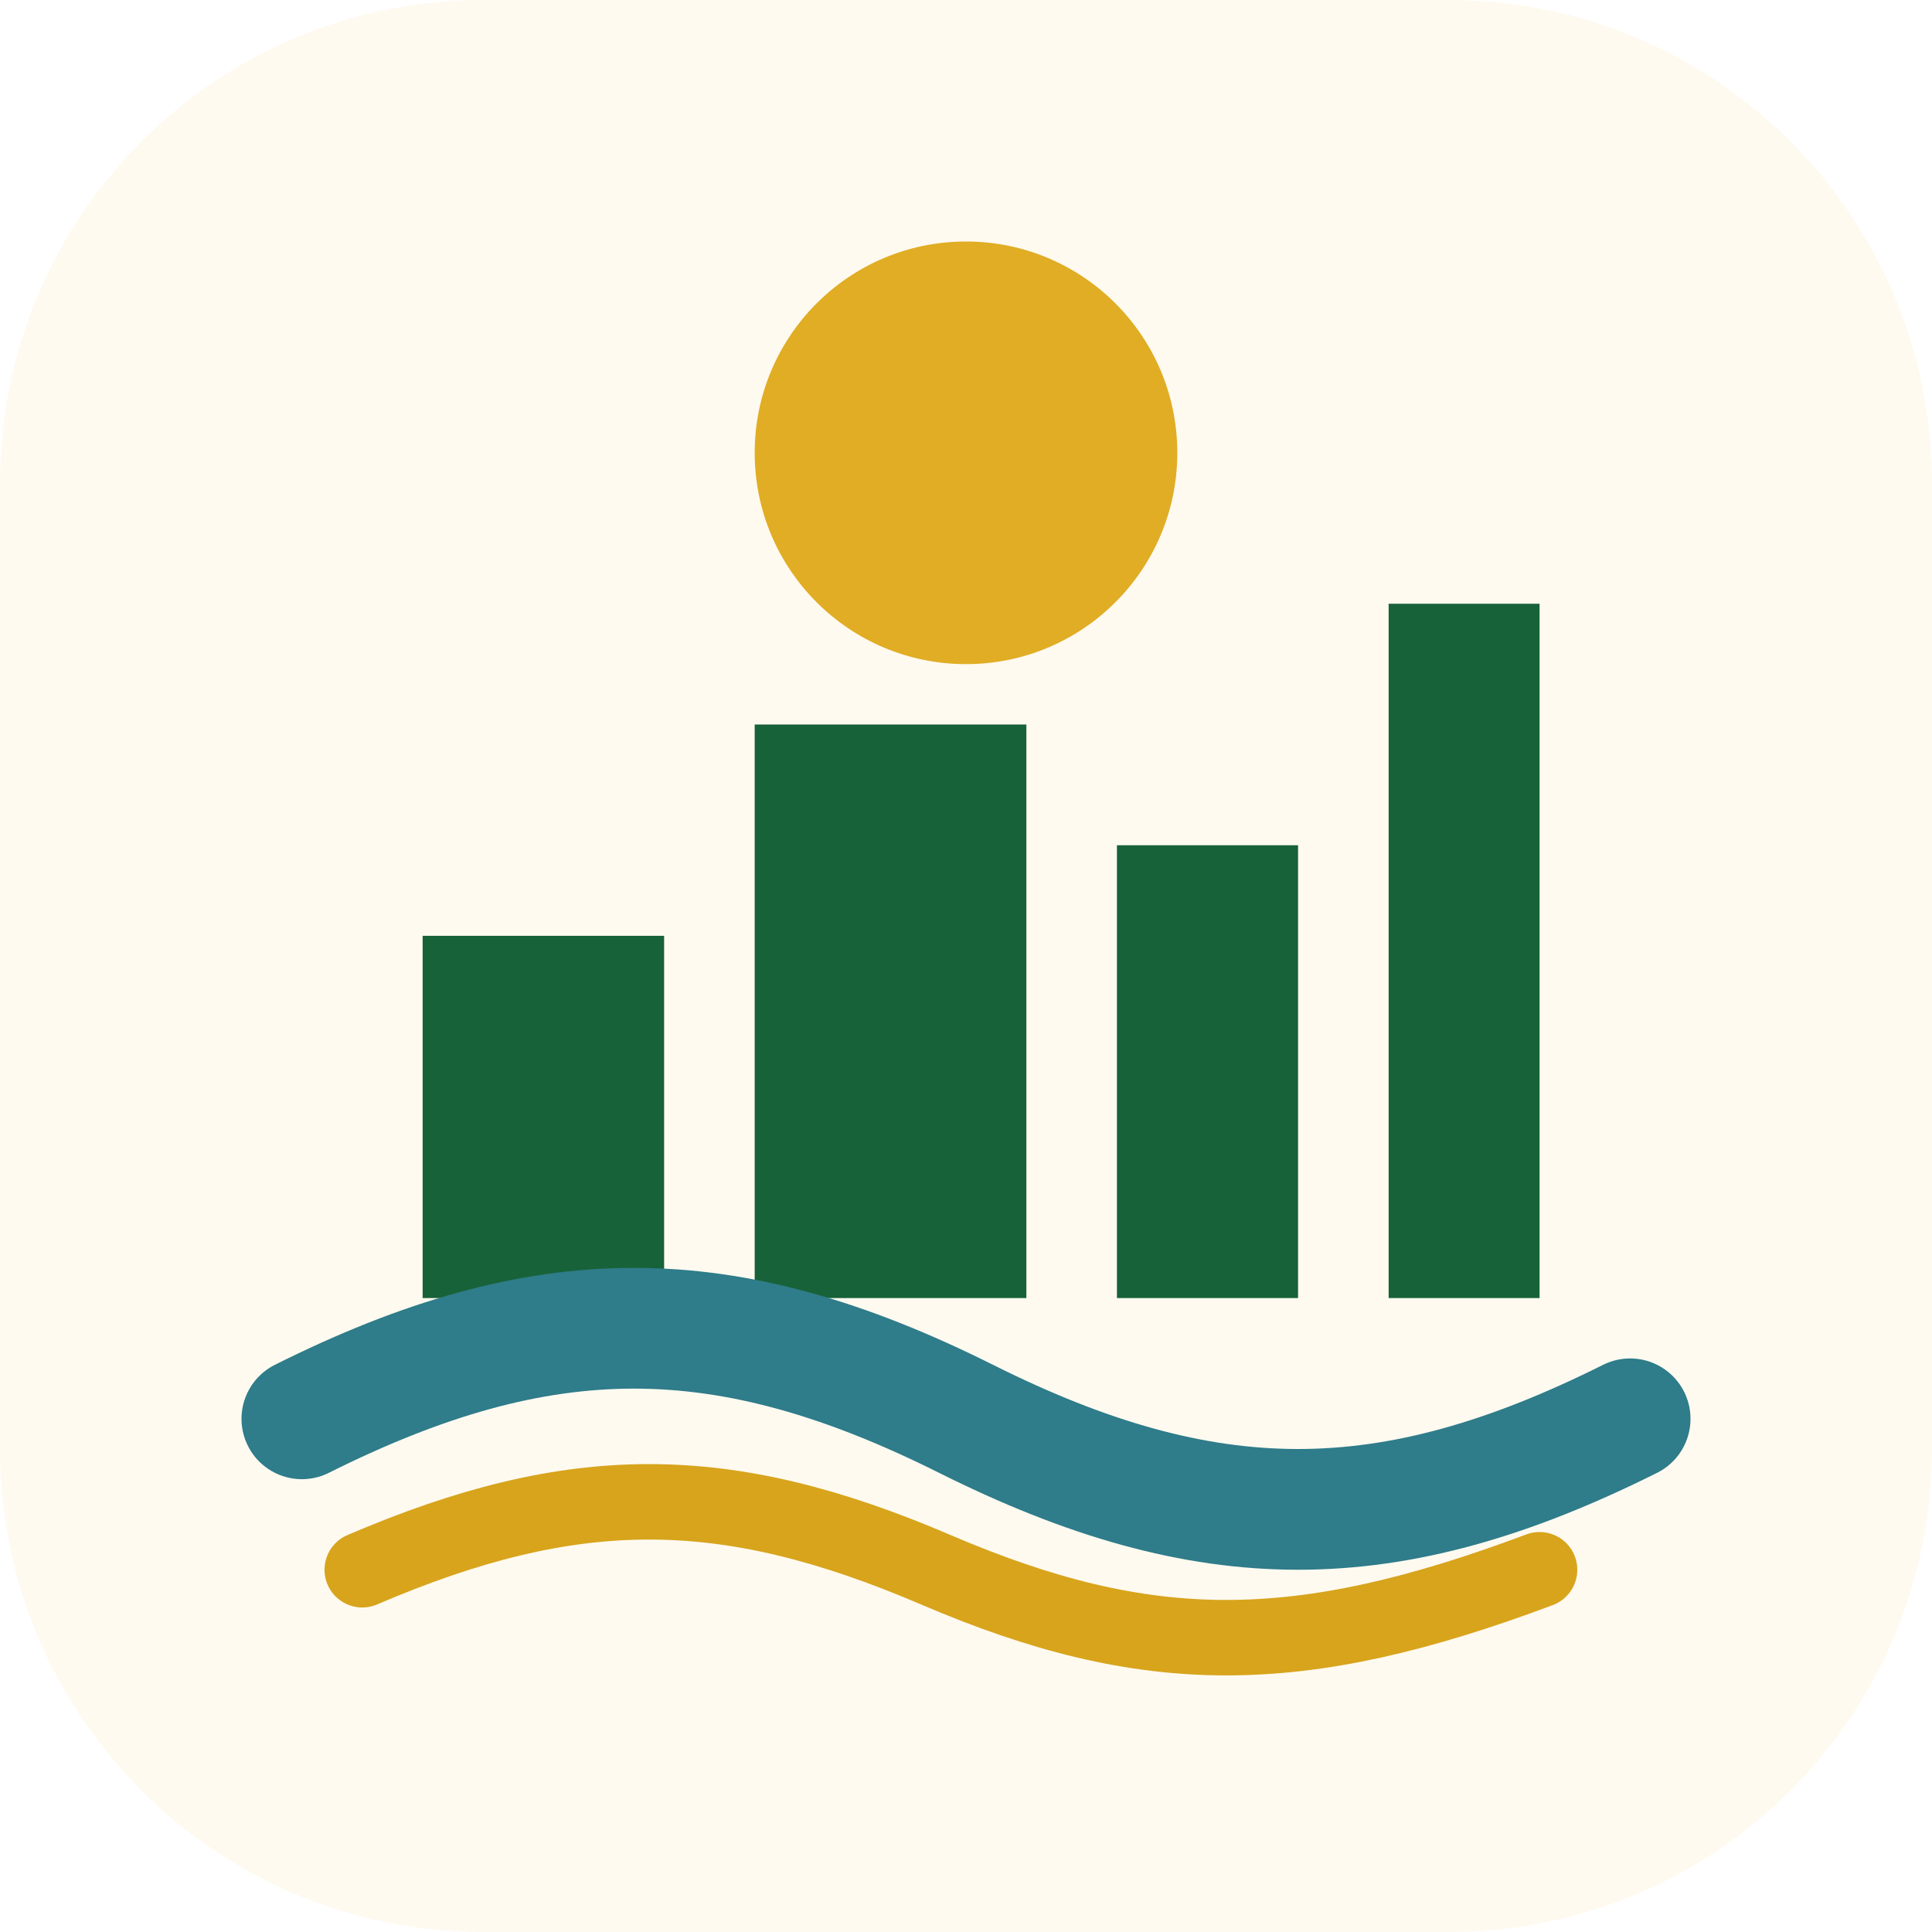
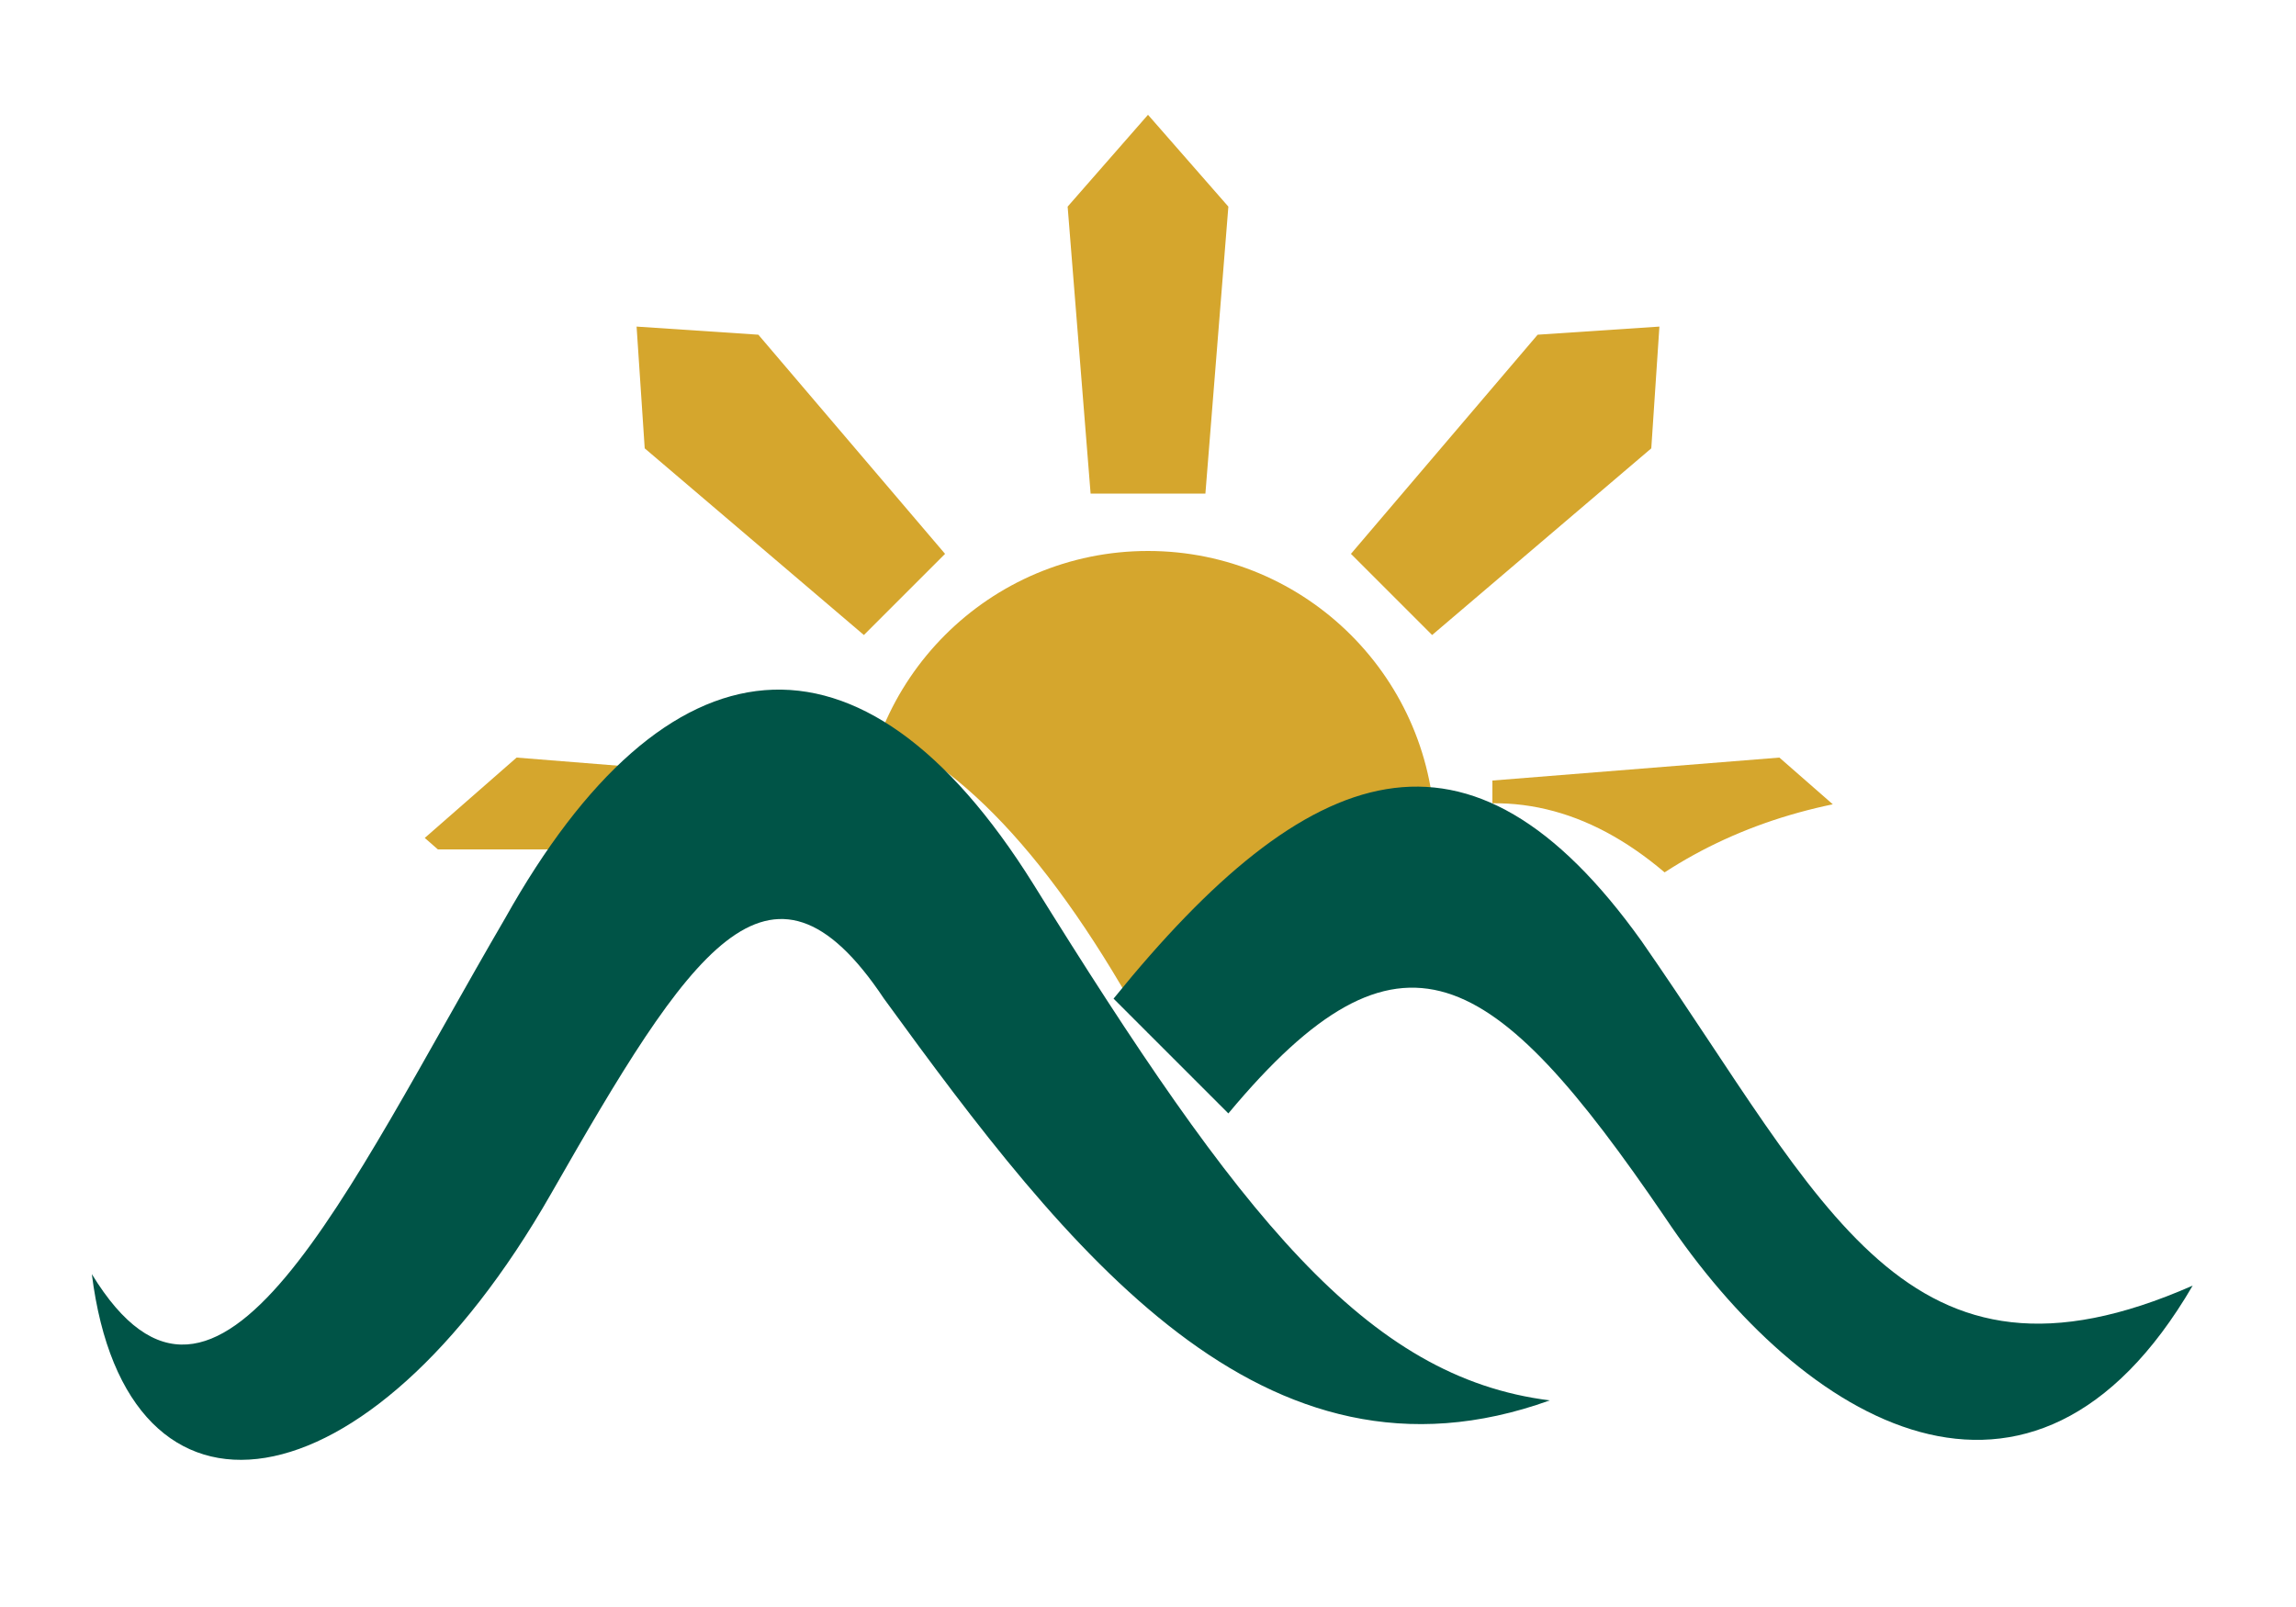
- <svg xmlns="http://www.w3.org/2000/svg" viewBox="0 0 64 64" role="img" aria-labelledby="title desc">
-   <rect width="64" height="64" rx="16" fill="#fffaf0" />
-   <circle cx="32" cy="15" r="7" fill="#e0ad24" />
-   <path d="M14 43V31h8v12M25 43V24h9v19M37 43V28h6v15M46 43V20h5v23" fill="#176238" />
-   <path d="M10 47c8-4 14-4 22 0s14 4 22 0" fill="none" stroke="#2f7c8a" stroke-width="4" stroke-linecap="round" />
-   <path d="M12 52c7-3 12-3 19 0s12 3 20 0" fill="none" stroke="#d7a41c" stroke-width="2.5" stroke-linecap="round" />
+ <svg xmlns="http://www.w3.org/2000/svg" viewBox="0 0 200 140" role="img">
+   <defs>
+     <clipPath id="horizon">
+       <path d="M0 0H200V74Q165 63 145 76Q125 59 100 90Q75 44 48 74H0Z" />
+     </clipPath>
+   </defs>
+   <g fill="#d5a62d" clip-path="url(#horizon)">
+     <circle cx="100" cy="73" r="25" />
+     <path d="M95 43 L93 18 L100 10 L107 18 L105 43Z" transform="rotate(0 100 73)" />
+     <path d="M95 43 L93 18 L100 10 L107 18 L105 43Z" transform="rotate(45 100 73)" />
+     <path d="M95 43 L93 18 L100 10 L107 18 L105 43Z" transform="rotate(90 100 73)" />
+     <path d="M95 43 L93 18 L100 10 L107 18 L105 43Z" transform="rotate(135 100 73)" />
+     <path d="M95 43 L93 18 L100 10 L107 18 L105 43Z" transform="rotate(180 100 73)" />
+     <path d="M95 43 L93 18 L100 10 L107 18 L105 43Z" transform="rotate(225 100 73)" />
+     <path d="M95 43 L93 18 L100 10 L107 18 L105 43Z" transform="rotate(270 100 73)" />
+     <path d="M95 43 L93 18 L100 10 L107 18 L105 43Z" transform="rotate(315 100 73)" />
+   </g>
+   <g fill="#005447">
+     <path d="M8 111 C19 129 30 104 44 80 C58 55 75 53 90 77 C108 106 119 120 135 122 C110 131 93 109 77 87 C67 72 60 83 48 104 C32 132 11 135 8 111Z" />
+     <path d="M97 87 C114 66 128 61 143 82 C159 105 166 123 191 112 C177 136 157 124 145 106 C130 84 122 79 107 97Z" />
+   </g>
</svg>
